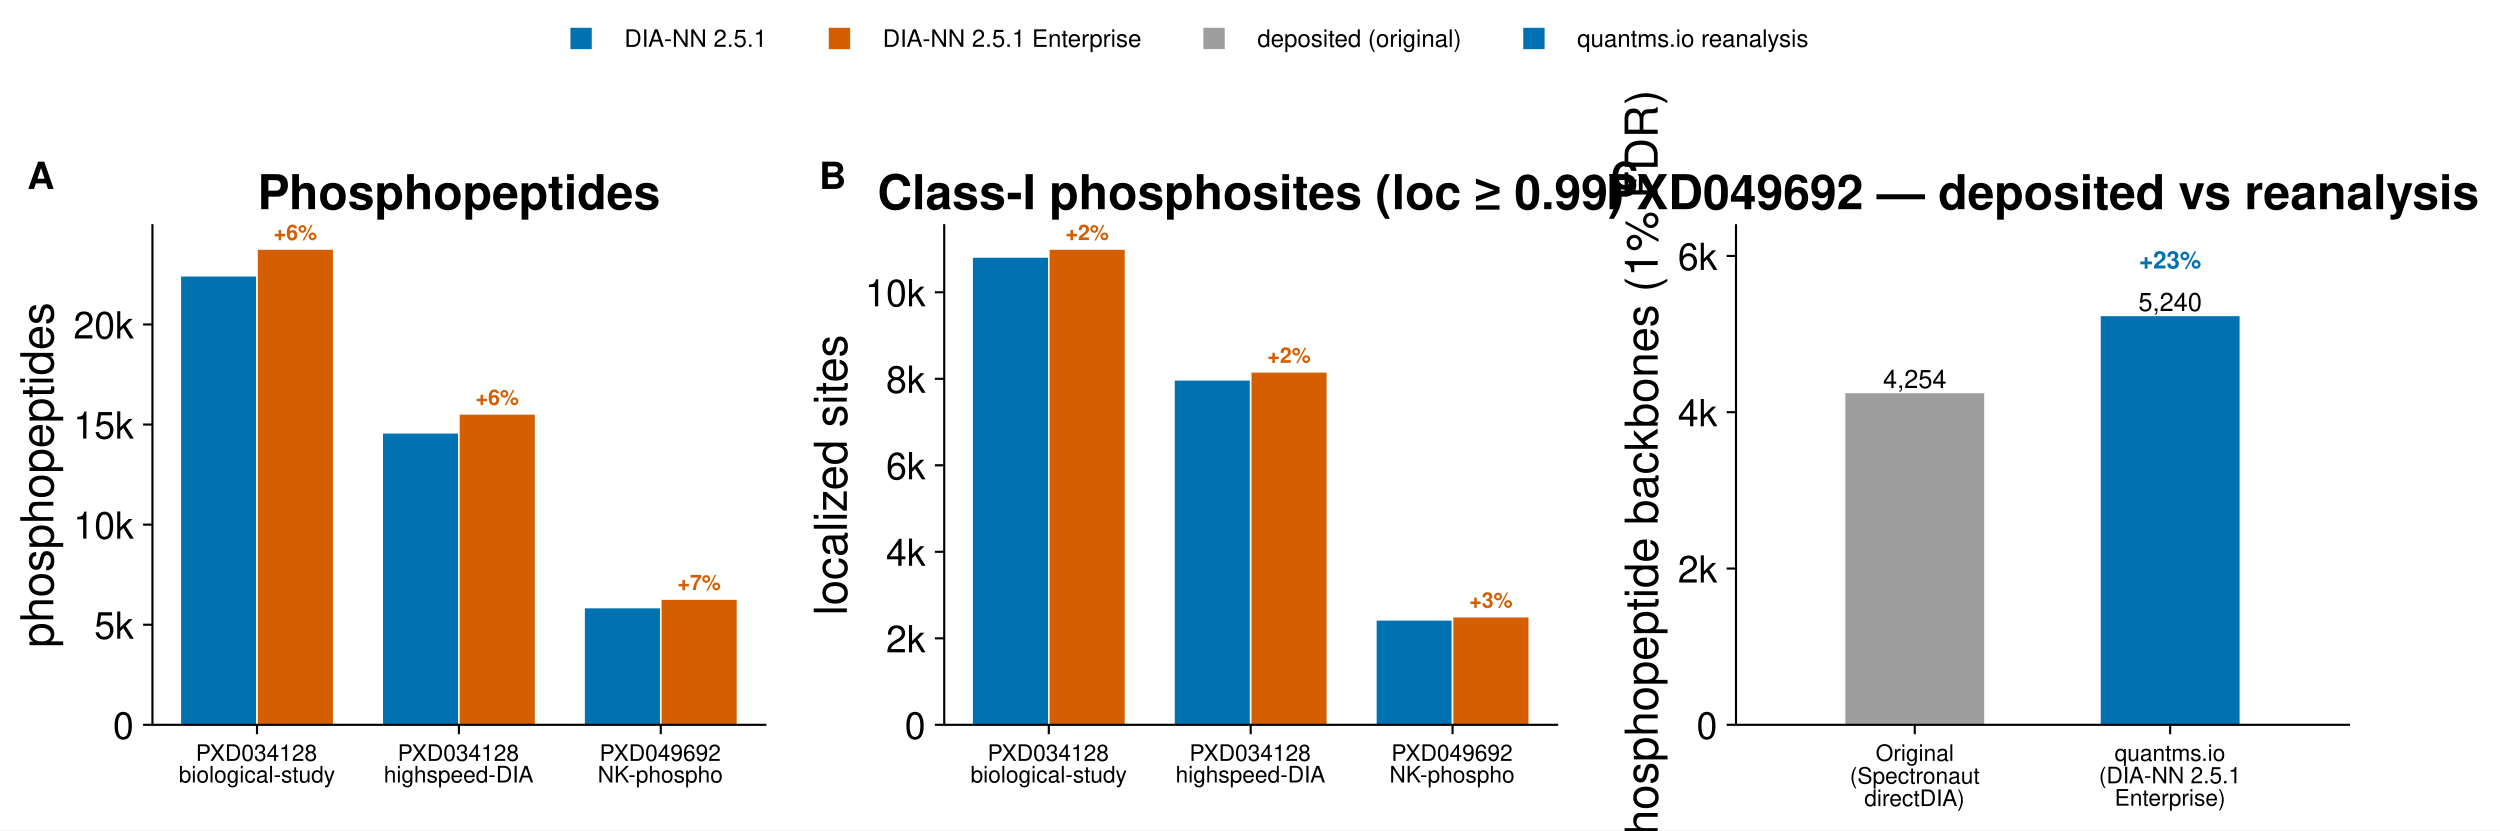
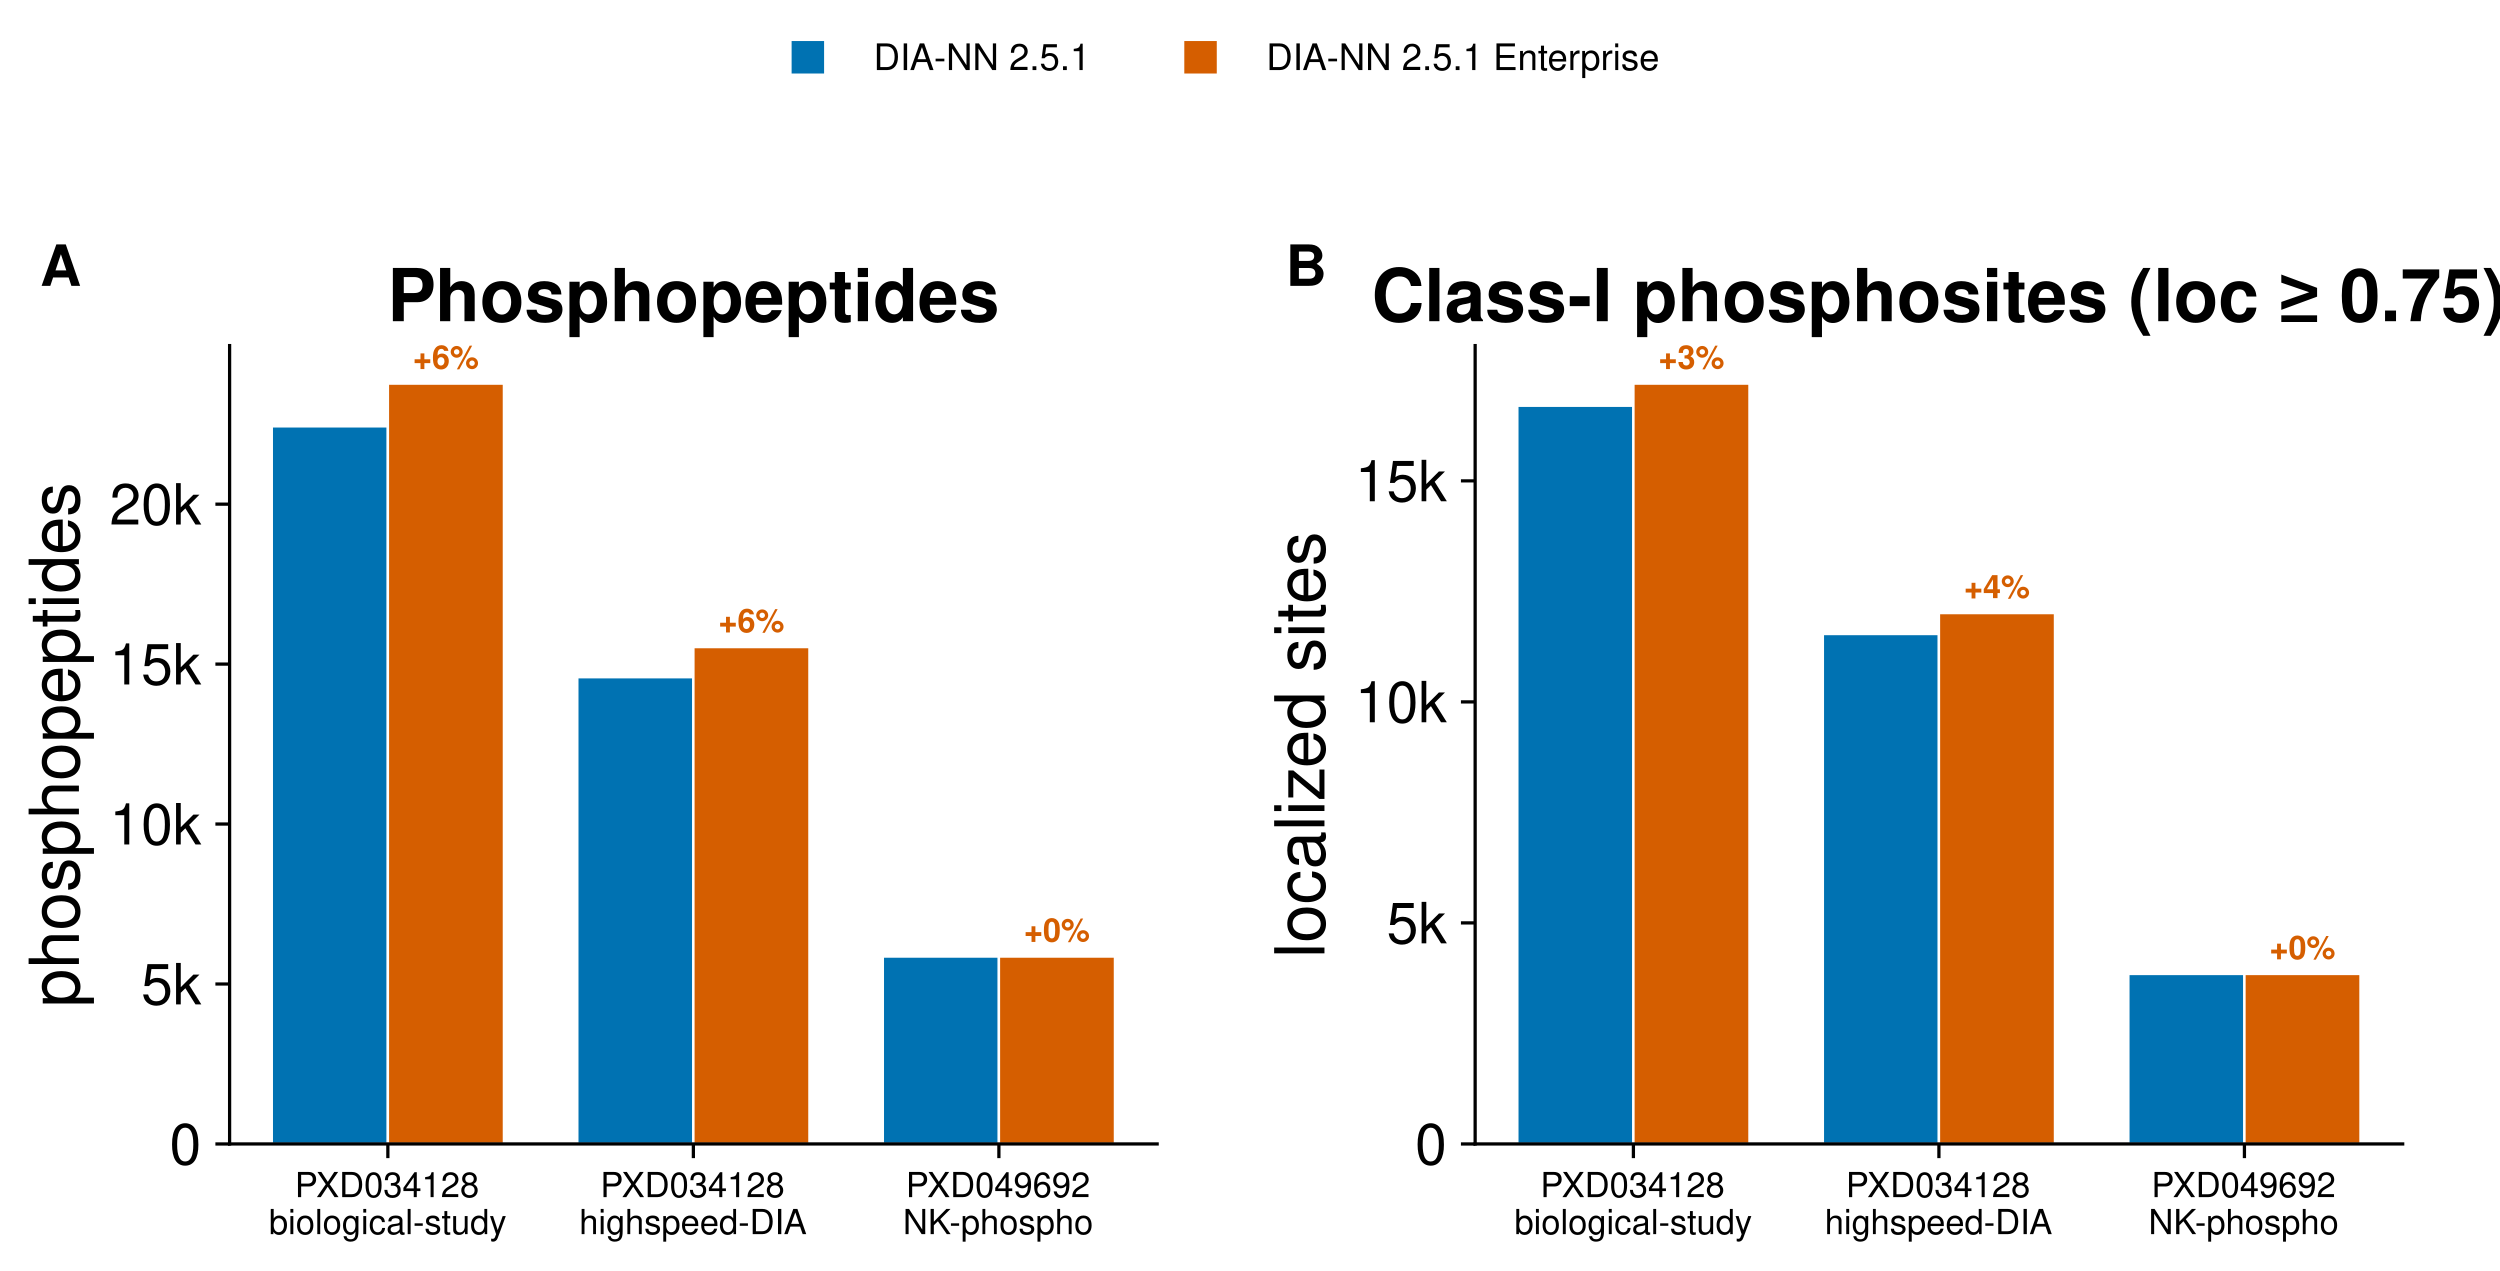
- <svg xmlns="http://www.w3.org/2000/svg" xmlns:xlink="http://www.w3.org/1999/xlink" width="935.868pt" height="310.807pt" viewBox="0 0 935.868 310.807" version="1.1">
+ <svg xmlns="http://www.w3.org/2000/svg" xmlns:xlink="http://www.w3.org/1999/xlink" width="615.726pt" height="313.033pt" viewBox="0 0 615.726 313.033" version="1.1">
  <defs>
    <style type="text/css">*{stroke-linejoin: round; stroke-linecap: butt}</style>
  </defs>
  <g id="figure_1">
    <g id="patch_1">
-       <path d="M 0 310.807  L 935.868 310.807  L 935.868 0  L 0 0  z " style="fill: #ffffff" />
+       <path d="M 0 313.033  L 615.726 313.033  L 615.726 0  L 0 0  z " style="fill: #ffffff" />
    </g>
    <g id="axes_1">
      <g id="patch_2">
-         <path d="M 57.064 271.335  L 286.508 271.335  L 286.508 84.314  L 57.064 84.314  z " style="fill: #ffffff" />
+         <path d="M 56.549 281.743  L 284.994 281.743  L 284.994 85.116  L 56.549 85.116  z " style="fill: #ffffff" />
      </g>
      <g id="patch_3">
-         <path d="M 67.493 271.335  L 96.212 271.335  L 96.212 103.225  L 67.493 103.225  z " clip-path="url(#pfda3d29642)" style="fill: #0072b2; stroke: #ffffff; stroke-width: 0.6; stroke-linejoin: miter" />
+         <path d="M 66.933 281.743  L 95.526 281.743  L 95.526 104.997  L 66.933 104.997  z " clip-path="url(#pfc6a917417)" style="fill: #0072b2; stroke: #ffffff; stroke-width: 0.6; stroke-linejoin: miter" />
      </g>
      <g id="patch_4">
-         <path d="M 143.068 271.335  L 171.786 271.335  L 171.786 161.999  L 143.068 161.999  z " clip-path="url(#pfda3d29642)" style="fill: #0072b2; stroke: #ffffff; stroke-width: 0.6; stroke-linejoin: miter" />
+         <path d="M 142.178 281.743  L 170.771 281.743  L 170.771 166.791  L 142.178 166.791  z " clip-path="url(#pfc6a917417)" style="fill: #0072b2; stroke: #ffffff; stroke-width: 0.6; stroke-linejoin: miter" />
      </g>
      <g id="patch_5">
-         <path d="M 218.642 271.335  L 247.361 271.335  L 247.361 227.421  L 218.642 227.421  z " clip-path="url(#pfda3d29642)" style="fill: #0072b2; stroke: #ffffff; stroke-width: 0.6; stroke-linejoin: miter" />
+         <path d="M 217.423 281.743  L 246.017 281.743  L 246.017 235.573  L 217.423 235.573  z " clip-path="url(#pfc6a917417)" style="fill: #0072b2; stroke: #ffffff; stroke-width: 0.6; stroke-linejoin: miter" />
      </g>
      <g id="patch_6">
-         <path d="M 96.212 271.335  L 124.93 271.335  L 124.93 93.22  L 96.212 93.22  z " clip-path="url(#pfda3d29642)" style="fill: #d55e00; stroke: #ffffff; stroke-width: 0.6; stroke-linejoin: miter" />
+         <path d="M 95.526 281.743  L 124.119 281.743  L 124.119 94.479  L 95.526 94.479  z " clip-path="url(#pfc6a917417)" style="fill: #d55e00; stroke: #ffffff; stroke-width: 0.6; stroke-linejoin: miter" />
      </g>
      <g id="patch_7">
-         <path d="M 171.786 271.335  L 200.504 271.335  L 200.504 154.94  L 171.786 154.94  z " clip-path="url(#pfda3d29642)" style="fill: #d55e00; stroke: #ffffff; stroke-width: 0.6; stroke-linejoin: miter" />
+         <path d="M 170.771 281.743  L 199.364 281.743  L 199.364 159.369  L 170.771 159.369  z " clip-path="url(#pfc6a917417)" style="fill: #d55e00; stroke: #ffffff; stroke-width: 0.6; stroke-linejoin: miter" />
      </g>
      <g id="patch_8">
-         <path d="M 247.361 271.335  L 276.079 271.335  L 276.079 224.259  L 247.361 224.259  z " clip-path="url(#pfda3d29642)" style="fill: #d55e00; stroke: #ffffff; stroke-width: 0.6; stroke-linejoin: miter" />
+         <path d="M 246.017 281.743  L 274.61 281.743  L 274.61 235.573  L 246.017 235.573  z " clip-path="url(#pfc6a917417)" style="fill: #d55e00; stroke: #ffffff; stroke-width: 0.6; stroke-linejoin: miter" />
      </g>
      <g id="matplotlib.axis_1">
        <g id="xtick_1">
          <g id="line2d_1">
            <defs>
-               <path id="m358194444d" d="M 0 0  L 0 3.5  " style="stroke: #000000; stroke-width: 0.8" />
+               <path id="m2ff9c38c4d" d="M 0 0  L 0 3.5  " style="stroke: #000000; stroke-width: 0.8" />
            </defs>
            <g>
-               <use xlink:href="#m358194444d" x="96.212" y="271.335" style="stroke: #000000; stroke-width: 0.8" />
+               <use xlink:href="#m2ff9c38c4d" x="95.526" y="281.743" style="stroke: #000000; stroke-width: 0.8" />
            </g>
          </g>
          <g id="text_1">
-             <text style="font-size: 8.5px; font-family: 'Helvetica', 'Arial', 'DejaVu Sans', sans-serif" transform="translate(73.29221 284.8371)">PXD034128</text>
-             <text style="font-size: 8.5px; font-family: 'Helvetica', 'Arial', 'DejaVu Sans', sans-serif" transform="translate(66.91986 292.9096)">biological-study</text>
+             <text style="font-size: 8.5px; font-family: 'Helvetica', 'Arial', 'DejaVu Sans', sans-serif" transform="translate(72.60641 294.8399)">PXD034128</text>
+             <text style="font-size: 8.5px; font-family: 'Helvetica', 'Arial', 'DejaVu Sans', sans-serif" transform="translate(66.23406 303.9525)">biological-study</text>
          </g>
        </g>
        <g id="xtick_2">
          <g id="line2d_2">
            <g>
-               <use xlink:href="#m358194444d" x="171.786" y="271.335" style="stroke: #000000; stroke-width: 0.8" />
+               <use xlink:href="#m2ff9c38c4d" x="170.771" y="281.743" style="stroke: #000000; stroke-width: 0.8" />
            </g>
          </g>
          <g id="text_2">
-             <text style="font-size: 8.5px; font-family: 'Helvetica', 'Arial', 'DejaVu Sans', sans-serif" transform="translate(148.8667 284.8371)">PXD034128</text>
-             <text style="font-size: 8.5px; font-family: 'Helvetica', 'Arial', 'DejaVu Sans', sans-serif" transform="translate(143.6731 292.9096)">highspeed-DIA</text>
+             <text style="font-size: 8.5px; font-family: 'Helvetica', 'Arial', 'DejaVu Sans', sans-serif" transform="translate(147.8518 294.8399)">PXD034128</text>
+             <text style="font-size: 8.5px; font-family: 'Helvetica', 'Arial', 'DejaVu Sans', sans-serif" transform="translate(142.6582 303.9525)">highspeed-DIA</text>
          </g>
        </g>
        <g id="xtick_3">
          <g id="line2d_3">
            <g>
-               <use xlink:href="#m358194444d" x="247.361" y="271.335" style="stroke: #000000; stroke-width: 0.8" />
+               <use xlink:href="#m2ff9c38c4d" x="246.017" y="281.743" style="stroke: #000000; stroke-width: 0.8" />
            </g>
          </g>
          <g id="text_3">
-             <text style="font-size: 8.5px; font-family: 'Helvetica', 'Arial', 'DejaVu Sans', sans-serif" transform="translate(224.4412 284.8371)">PXD049692</text>
-             <text style="font-size: 8.5px; font-family: 'Helvetica', 'Arial', 'DejaVu Sans', sans-serif" transform="translate(223.736 292.9096)">NK-phospho</text>
+             <text style="font-size: 8.5px; font-family: 'Helvetica', 'Arial', 'DejaVu Sans', sans-serif" transform="translate(223.0972 294.8399)">PXD049692</text>
+             <text style="font-size: 8.5px; font-family: 'Helvetica', 'Arial', 'DejaVu Sans', sans-serif" transform="translate(222.392 303.9525)">NK-phospho</text>
          </g>
        </g>
      </g>
      <g id="matplotlib.axis_2">
        <g id="ytick_1">
          <g id="line2d_4">
            <defs>
-               <path id="m95d703b163" d="M 0 0  L -3.5 0  " style="stroke: #000000; stroke-width: 0.8" />
+               <path id="m523c38264d" d="M 0 0  L -3.5 0  " style="stroke: #000000; stroke-width: 0.8" />
            </defs>
            <g>
-               <use xlink:href="#m95d703b163" x="57.064" y="271.335" style="stroke: #000000; stroke-width: 0.8" />
+               <use xlink:href="#m523c38264d" x="56.549" y="281.743" style="stroke: #000000; stroke-width: 0.8" />
            </g>
          </g>
          <g id="text_4">
-             <text style="font-size: 14px; font-family: 'Helvetica', 'Arial', 'DejaVu Sans', sans-serif; text-anchor: end" x="50.064" y="276.585" transform="rotate(-0 50.06406 276.5855)">0</text>
+             <text style="font-size: 14px; font-family: 'Helvetica', 'Arial', 'DejaVu Sans', sans-serif; text-anchor: end" x="49.549" y="286.764" transform="rotate(-0 49.54875 286.7639)">0</text>
          </g>
        </g>
        <g id="ytick_2">
          <g id="line2d_5">
            <g>
-               <use xlink:href="#m95d703b163" x="57.064" y="233.866" style="stroke: #000000; stroke-width: 0.8" />
+               <use xlink:href="#m523c38264d" x="56.549" y="242.348" style="stroke: #000000; stroke-width: 0.8" />
            </g>
          </g>
          <g id="text_5">
-             <text style="font-size: 14px; font-family: 'Helvetica', 'Arial', 'DejaVu Sans', sans-serif; text-anchor: end" x="50.064" y="239.116" transform="rotate(-0 50.06406 239.1159)">5k</text>
+             <text style="font-size: 14px; font-family: 'Helvetica', 'Arial', 'DejaVu Sans', sans-serif; text-anchor: end" x="49.549" y="247.37" transform="rotate(-0 49.54875 247.3698)">5k</text>
          </g>
        </g>
        <g id="ytick_3">
          <g id="line2d_6">
            <g>
-               <use xlink:href="#m95d703b163" x="57.064" y="196.396" style="stroke: #000000; stroke-width: 0.8" />
+               <use xlink:href="#m523c38264d" x="56.549" y="202.954" style="stroke: #000000; stroke-width: 0.8" />
            </g>
          </g>
          <g id="text_6">
-             <text style="font-size: 14px; font-family: 'Helvetica', 'Arial', 'DejaVu Sans', sans-serif; text-anchor: end" x="50.064" y="201.646" transform="rotate(-0 50.06406 201.6464)">10k</text>
+             <text style="font-size: 14px; font-family: 'Helvetica', 'Arial', 'DejaVu Sans', sans-serif; text-anchor: end" x="49.549" y="207.976" transform="rotate(-0 49.54875 207.9757)">10k</text>
          </g>
        </g>
        <g id="ytick_4">
          <g id="line2d_7">
            <g>
-               <use xlink:href="#m95d703b163" x="57.064" y="158.927" style="stroke: #000000; stroke-width: 0.8" />
+               <use xlink:href="#m523c38264d" x="56.549" y="163.56" style="stroke: #000000; stroke-width: 0.8" />
            </g>
          </g>
          <g id="text_7">
-             <text style="font-size: 14px; font-family: 'Helvetica', 'Arial', 'DejaVu Sans', sans-serif; text-anchor: end" x="50.064" y="164.177" transform="rotate(-0 50.06406 164.1768)">15k</text>
+             <text style="font-size: 14px; font-family: 'Helvetica', 'Arial', 'DejaVu Sans', sans-serif; text-anchor: end" x="49.549" y="168.582" transform="rotate(-0 49.54875 168.5816)">15k</text>
          </g>
        </g>
        <g id="ytick_5">
          <g id="line2d_8">
            <g>
-               <use xlink:href="#m95d703b163" x="57.064" y="121.457" style="stroke: #000000; stroke-width: 0.8" />
+               <use xlink:href="#m523c38264d" x="56.549" y="124.166" style="stroke: #000000; stroke-width: 0.8" />
            </g>
          </g>
          <g id="text_8">
-             <text style="font-size: 14px; font-family: 'Helvetica', 'Arial', 'DejaVu Sans', sans-serif; text-anchor: end" x="50.064" y="126.707" transform="rotate(-0 50.06406 126.7072)">20k</text>
+             <text style="font-size: 14px; font-family: 'Helvetica', 'Arial', 'DejaVu Sans', sans-serif; text-anchor: end" x="49.549" y="129.188" transform="rotate(-0 49.54875 129.1875)">20k</text>
          </g>
        </g>
        <g id="text_9">
-           <text style="font-size: 17px; font-family: 'Helvetica', 'Arial', 'DejaVu Sans', sans-serif; text-anchor: middle" x="19.95" y="177.825" transform="rotate(-90 19.95 177.8249)">phosphopeptides</text>
+           <text style="font-size: 17px; font-family: 'Helvetica', 'Arial', 'DejaVu Sans', sans-serif; text-anchor: middle" x="19.435" y="183.429" transform="rotate(-90 19.43469 183.429)">phosphopeptides</text>
        </g>
      </g>
      <g id="patch_9">
-         <path d="M 57.064 271.335  L 57.064 84.314  " style="fill: none; stroke: #000000; stroke-width: 0.8; stroke-linejoin: miter; stroke-linecap: square" />
+         <path d="M 56.549 281.743  L 56.549 85.116  " style="fill: none; stroke: #000000; stroke-width: 0.8; stroke-linejoin: miter; stroke-linecap: square" />
      </g>
      <g id="patch_10">
-         <path d="M 57.064 271.335  L 286.508 271.335  " style="fill: none; stroke: #000000; stroke-width: 0.8; stroke-linejoin: miter; stroke-linecap: square" />
+         <path d="M 56.549 281.743  L 284.994 281.743  " style="fill: none; stroke: #000000; stroke-width: 0.8; stroke-linejoin: miter; stroke-linecap: square" />
      </g>
      <g id="text_10">
-         <text style="font-weight: 700; font-size: 8px; font-family: 'Helvetica', 'Arial', 'DejaVu Sans', sans-serif; text-anchor: middle; fill: #d55e00" x="110.571" y="89.861" transform="rotate(-0 110.5708 89.86082)">+6%</text>
+         <text style="font-weight: 700; font-size: 8px; font-family: 'Helvetica', 'Arial', 'DejaVu Sans', sans-serif; text-anchor: middle; fill: #d55e00" x="109.822" y="90.811" transform="rotate(-0 109.8225 90.81121)">+6%</text>
      </g>
      <g id="text_11">
-         <text style="font-weight: 700; font-size: 8px; font-family: 'Helvetica', 'Arial', 'DejaVu Sans', sans-serif; text-anchor: middle; fill: #d55e00" x="186.145" y="151.581" transform="rotate(-0 186.1453 151.5807)">+6%</text>
+         <text style="font-weight: 700; font-size: 8px; font-family: 'Helvetica', 'Arial', 'DejaVu Sans', sans-serif; text-anchor: middle; fill: #d55e00" x="185.068" y="155.701" transform="rotate(-0 185.0679 155.7012)">+6%</text>
      </g>
      <g id="text_12">
-         <text style="font-weight: 700; font-size: 8px; font-family: 'Helvetica', 'Arial', 'DejaVu Sans', sans-serif; text-anchor: middle; fill: #d55e00" x="261.72" y="220.899" transform="rotate(-0 261.7198 220.8993)">+7%</text>
+         <text style="font-weight: 700; font-size: 8px; font-family: 'Helvetica', 'Arial', 'DejaVu Sans', sans-serif; text-anchor: middle; fill: #d55e00" x="260.313" y="231.905" transform="rotate(-0 260.3133 231.9051)">+0%</text>
      </g>
      <g id="text_13">
-         <text style="font-weight: 700; font-size: 14px; font-family: 'Helvetica', 'Arial', 'DejaVu Sans', sans-serif; text-anchor: end" x="20.353" y="70.714" transform="rotate(-0 20.35299 70.71426)">A</text>
+         <text style="font-weight: 700; font-size: 14px; font-family: 'Helvetica', 'Arial', 'DejaVu Sans', sans-serif; text-anchor: end" x="19.998" y="70.4" transform="rotate(-0 19.99755 70.39978)">A</text>
      </g>
      <g id="text_14">
-         <text style="font-weight: 700; font-size: 18px; font-family: 'Helvetica', 'Arial', 'DejaVu Sans', sans-serif; text-anchor: middle" x="171.786" y="78.314" transform="rotate(-0 171.7862 78.31443)">Phosphopeptides</text>
+         <text style="font-weight: 700; font-size: 18px; font-family: 'Helvetica', 'Arial', 'DejaVu Sans', sans-serif; text-anchor: middle" x="170.771" y="79.116" transform="rotate(-0 170.7713 79.11552)">Phosphopeptides</text>
      </g>
    </g>
    <g id="axes_2">
      <g id="patch_11">
-         <path d="M 353.467 271.335  L 582.911 271.335  L 582.911 84.314  L 353.467 84.314  z " style="fill: #ffffff" />
+         <path d="M 363.314 281.743  L 591.759 281.743  L 591.759 85.116  L 363.314 85.116  z " style="fill: #ffffff" />
      </g>
      <g id="patch_12">
-         <path d="M 363.896 271.335  L 392.615 271.335  L 392.615 96.183  L 363.896 96.183  z " clip-path="url(#pdb169c6e6b)" style="fill: #0072b2; stroke: #ffffff; stroke-width: 0.6; stroke-linejoin: miter" />
+         <path d="M 373.698 281.743  L 402.291 281.743  L 402.291 99.922  L 373.698 99.922  z " clip-path="url(#p43a47ce09b)" style="fill: #0072b2; stroke: #ffffff; stroke-width: 0.6; stroke-linejoin: miter" />
      </g>
      <g id="patch_13">
-         <path d="M 439.471 271.335  L 468.189 271.335  L 468.189 142.17  L 439.471 142.17  z " clip-path="url(#pdb169c6e6b)" style="fill: #0072b2; stroke: #ffffff; stroke-width: 0.6; stroke-linejoin: miter" />
+         <path d="M 448.943 281.743  L 477.536 281.743  L 477.536 156.145  L 448.943 156.145  z " clip-path="url(#p43a47ce09b)" style="fill: #0072b2; stroke: #ffffff; stroke-width: 0.6; stroke-linejoin: miter" />
      </g>
      <g id="patch_14">
-         <path d="M 515.045 271.335  L 543.764 271.335  L 543.764 232.021  L 515.045 232.021  z " clip-path="url(#pdb169c6e6b)" style="fill: #0072b2; stroke: #ffffff; stroke-width: 0.6; stroke-linejoin: miter" />
+         <path d="M 524.188 281.743  L 552.782 281.743  L 552.782 239.869  L 524.188 239.869  z " clip-path="url(#p43a47ce09b)" style="fill: #0072b2; stroke: #ffffff; stroke-width: 0.6; stroke-linejoin: miter" />
      </g>
      <g id="patch_15">
-         <path d="M 392.615 271.335  L 421.333 271.335  L 421.333 93.22  L 392.615 93.22  z " clip-path="url(#pdb169c6e6b)" style="fill: #d55e00; stroke: #ffffff; stroke-width: 0.6; stroke-linejoin: miter" />
+         <path d="M 402.291 281.743  L 430.884 281.743  L 430.884 94.479  L 402.291 94.479  z " clip-path="url(#p43a47ce09b)" style="fill: #d55e00; stroke: #ffffff; stroke-width: 0.6; stroke-linejoin: miter" />
      </g>
      <g id="patch_16">
-         <path d="M 468.189 271.335  L 496.907 271.335  L 496.907 139.174  L 468.189 139.174  z " clip-path="url(#pdb169c6e6b)" style="fill: #d55e00; stroke: #ffffff; stroke-width: 0.6; stroke-linejoin: miter" />
+         <path d="M 477.536 281.743  L 506.129 281.743  L 506.129 150.984  L 477.536 150.984  z " clip-path="url(#p43a47ce09b)" style="fill: #d55e00; stroke: #ffffff; stroke-width: 0.6; stroke-linejoin: miter" />
      </g>
      <g id="patch_17">
-         <path d="M 543.764 271.335  L 572.482 271.335  L 572.482 230.839  L 543.764 230.839  z " clip-path="url(#pdb169c6e6b)" style="fill: #d55e00; stroke: #ffffff; stroke-width: 0.6; stroke-linejoin: miter" />
+         <path d="M 552.782 281.743  L 581.375 281.743  L 581.375 239.869  L 552.782 239.869  z " clip-path="url(#p43a47ce09b)" style="fill: #d55e00; stroke: #ffffff; stroke-width: 0.6; stroke-linejoin: miter" />
      </g>
      <g id="matplotlib.axis_3">
        <g id="xtick_4">
          <g id="line2d_9">
            <g>
-               <use xlink:href="#m358194444d" x="392.615" y="271.335" style="stroke: #000000; stroke-width: 0.8" />
+               <use xlink:href="#m2ff9c38c4d" x="402.291" y="281.743" style="stroke: #000000; stroke-width: 0.8" />
            </g>
          </g>
          <g id="text_15">
-             <text style="font-size: 8.5px; font-family: 'Helvetica', 'Arial', 'DejaVu Sans', sans-serif" transform="translate(369.6951 284.8371)">PXD034128</text>
-             <text style="font-size: 8.5px; font-family: 'Helvetica', 'Arial', 'DejaVu Sans', sans-serif" transform="translate(363.3228 292.9096)">biological-study</text>
+             <text style="font-size: 8.5px; font-family: 'Helvetica', 'Arial', 'DejaVu Sans', sans-serif" transform="translate(379.3714 294.8399)">PXD034128</text>
+             <text style="font-size: 8.5px; font-family: 'Helvetica', 'Arial', 'DejaVu Sans', sans-serif" transform="translate(372.9991 303.9525)">biological-study</text>
          </g>
        </g>
        <g id="xtick_5">
          <g id="line2d_10">
            <g>
-               <use xlink:href="#m358194444d" x="468.189" y="271.335" style="stroke: #000000; stroke-width: 0.8" />
+               <use xlink:href="#m2ff9c38c4d" x="477.536" y="281.743" style="stroke: #000000; stroke-width: 0.8" />
            </g>
          </g>
          <g id="text_16">
-             <text style="font-size: 8.5px; font-family: 'Helvetica', 'Arial', 'DejaVu Sans', sans-serif" transform="translate(445.2696 284.8371)">PXD034128</text>
-             <text style="font-size: 8.5px; font-family: 'Helvetica', 'Arial', 'DejaVu Sans', sans-serif" transform="translate(440.076 292.9096)">highspeed-DIA</text>
+             <text style="font-size: 8.5px; font-family: 'Helvetica', 'Arial', 'DejaVu Sans', sans-serif" transform="translate(454.6168 294.8399)">PXD034128</text>
+             <text style="font-size: 8.5px; font-family: 'Helvetica', 'Arial', 'DejaVu Sans', sans-serif" transform="translate(449.4232 303.9525)">highspeed-DIA</text>
          </g>
        </g>
        <g id="xtick_6">
          <g id="line2d_11">
            <g>
-               <use xlink:href="#m358194444d" x="543.764" y="271.335" style="stroke: #000000; stroke-width: 0.8" />
+               <use xlink:href="#m2ff9c38c4d" x="552.782" y="281.743" style="stroke: #000000; stroke-width: 0.8" />
            </g>
          </g>
          <g id="text_17">
-             <text style="font-size: 8.5px; font-family: 'Helvetica', 'Arial', 'DejaVu Sans', sans-serif" transform="translate(520.8441 284.8371)">PXD049692</text>
-             <text style="font-size: 8.5px; font-family: 'Helvetica', 'Arial', 'DejaVu Sans', sans-serif" transform="translate(520.1389 292.9096)">NK-phospho</text>
+             <text style="font-size: 8.5px; font-family: 'Helvetica', 'Arial', 'DejaVu Sans', sans-serif" transform="translate(529.8622 294.8399)">PXD049692</text>
+             <text style="font-size: 8.5px; font-family: 'Helvetica', 'Arial', 'DejaVu Sans', sans-serif" transform="translate(529.157 303.9525)">NK-phospho</text>
          </g>
        </g>
      </g>
      <g id="matplotlib.axis_4">
        <g id="ytick_6">
          <g id="line2d_12">
            <g>
-               <use xlink:href="#m95d703b163" x="353.467" y="271.335" style="stroke: #000000; stroke-width: 0.8" />
+               <use xlink:href="#m523c38264d" x="363.314" y="281.743" style="stroke: #000000; stroke-width: 0.8" />
            </g>
          </g>
          <g id="text_18">
-             <text style="font-size: 14px; font-family: 'Helvetica', 'Arial', 'DejaVu Sans', sans-serif; text-anchor: end" x="346.467" y="276.585" transform="rotate(-0 346.467 276.5855)">0</text>
+             <text style="font-size: 14px; font-family: 'Helvetica', 'Arial', 'DejaVu Sans', sans-serif; text-anchor: end" x="356.314" y="286.764" transform="rotate(-0 356.3138 286.7639)">0</text>
          </g>
        </g>
        <g id="ytick_7">
          <g id="line2d_13">
            <g>
-               <use xlink:href="#m95d703b163" x="353.467" y="238.951" style="stroke: #000000; stroke-width: 0.8" />
+               <use xlink:href="#m523c38264d" x="363.314" y="227.305" style="stroke: #000000; stroke-width: 0.8" />
            </g>
          </g>
          <g id="text_19">
-             <text style="font-size: 14px; font-family: 'Helvetica', 'Arial', 'DejaVu Sans', sans-serif; text-anchor: end" x="346.467" y="244.201" transform="rotate(-0 346.467 244.2009)">2k</text>
+             <text style="font-size: 14px; font-family: 'Helvetica', 'Arial', 'DejaVu Sans', sans-serif; text-anchor: end" x="356.314" y="232.327" transform="rotate(-0 356.3138 232.3268)">5k</text>
          </g>
        </g>
        <g id="ytick_8">
          <g id="line2d_14">
            <g>
-               <use xlink:href="#m95d703b163" x="353.467" y="206.566" style="stroke: #000000; stroke-width: 0.8" />
+               <use xlink:href="#m523c38264d" x="363.314" y="172.868" style="stroke: #000000; stroke-width: 0.8" />
            </g>
          </g>
          <g id="text_20">
-             <text style="font-size: 14px; font-family: 'Helvetica', 'Arial', 'DejaVu Sans', sans-serif; text-anchor: end" x="346.467" y="211.816" transform="rotate(-0 346.467 211.8163)">4k</text>
+             <text style="font-size: 14px; font-family: 'Helvetica', 'Arial', 'DejaVu Sans', sans-serif; text-anchor: end" x="356.314" y="177.89" transform="rotate(-0 356.3138 177.8896)">10k</text>
          </g>
        </g>
        <g id="ytick_9">
          <g id="line2d_15">
            <g>
-               <use xlink:href="#m95d703b163" x="353.467" y="174.182" style="stroke: #000000; stroke-width: 0.8" />
+               <use xlink:href="#m523c38264d" x="363.314" y="118.431" style="stroke: #000000; stroke-width: 0.8" />
            </g>
          </g>
          <g id="text_21">
-             <text style="font-size: 14px; font-family: 'Helvetica', 'Arial', 'DejaVu Sans', sans-serif; text-anchor: end" x="346.467" y="179.432" transform="rotate(-0 346.467 179.4317)">6k</text>
-           </g>
-         </g>
-         <g id="ytick_10">
-           <g id="line2d_16">
-             <g>
-               <use xlink:href="#m95d703b163" x="353.467" y="141.797" style="stroke: #000000; stroke-width: 0.8" />
-             </g>
-           </g>
-           <g id="text_22">
-             <text style="font-size: 14px; font-family: 'Helvetica', 'Arial', 'DejaVu Sans', sans-serif; text-anchor: end" x="346.467" y="147.047" transform="rotate(-0 346.467 147.0471)">8k</text>
-           </g>
-         </g>
-         <g id="ytick_11">
-           <g id="line2d_17">
-             <g>
-               <use xlink:href="#m95d703b163" x="353.467" y="109.412" style="stroke: #000000; stroke-width: 0.8" />
-             </g>
-           </g>
-           <g id="text_23">
-             <text style="font-size: 14px; font-family: 'Helvetica', 'Arial', 'DejaVu Sans', sans-serif; text-anchor: end" x="346.467" y="114.662" transform="rotate(-0 346.467 114.6625)">10k</text>
-           </g>
-         </g>
-         <g id="text_24">
-           <text style="font-size: 17px; font-family: 'Helvetica', 'Arial', 'DejaVu Sans', sans-serif; text-anchor: middle" x="317.008" y="177.825" transform="rotate(-90 317.0077 177.8249)">localized sites</text>
+             <text style="font-size: 14px; font-family: 'Helvetica', 'Arial', 'DejaVu Sans', sans-serif; text-anchor: end" x="356.314" y="123.452" transform="rotate(-0 356.3138 123.4525)">15k</text>
+           </g>
+         </g>
+         <g id="text_22">
+           <text style="font-size: 17px; font-family: 'Helvetica', 'Arial', 'DejaVu Sans', sans-serif; text-anchor: middle" x="326.2" y="183.429" transform="rotate(-90 326.1997 183.429)">localized sites</text>
        </g>
      </g>
      <g id="patch_18">
-         <path d="M 353.467 271.335  L 353.467 84.314  " style="fill: none; stroke: #000000; stroke-width: 0.8; stroke-linejoin: miter; stroke-linecap: square" />
+         <path d="M 363.314 281.743  L 363.314 85.116  " style="fill: none; stroke: #000000; stroke-width: 0.8; stroke-linejoin: miter; stroke-linecap: square" />
      </g>
      <g id="patch_19">
-         <path d="M 353.467 271.335  L 582.911 271.335  " style="fill: none; stroke: #000000; stroke-width: 0.8; stroke-linejoin: miter; stroke-linecap: square" />
+         <path d="M 363.314 281.743  L 591.759 281.743  " style="fill: none; stroke: #000000; stroke-width: 0.8; stroke-linejoin: miter; stroke-linecap: square" />
+       </g>
+       <g id="text_23">
+         <text style="font-weight: 700; font-size: 8px; font-family: 'Helvetica', 'Arial', 'DejaVu Sans', sans-serif; text-anchor: middle; fill: #d55e00" x="416.587" y="90.811" transform="rotate(-0 416.5875 90.81121)">+3%</text>
+       </g>
+       <g id="text_24">
+         <text style="font-weight: 700; font-size: 8px; font-family: 'Helvetica', 'Arial', 'DejaVu Sans', sans-serif; text-anchor: middle; fill: #d55e00" x="491.833" y="147.317" transform="rotate(-0 491.8329 147.317)">+4%</text>
      </g>
      <g id="text_25">
-         <text style="font-weight: 700; font-size: 8px; font-family: 'Helvetica', 'Arial', 'DejaVu Sans', sans-serif; text-anchor: middle; fill: #d55e00" x="406.974" y="89.861" transform="rotate(-0 406.9737 89.86082)">+2%</text>
+         <text style="font-weight: 700; font-size: 8px; font-family: 'Helvetica', 'Arial', 'DejaVu Sans', sans-serif; text-anchor: middle; fill: #d55e00" x="567.078" y="236.202" transform="rotate(-0 567.0783 236.2019)">+0%</text>
      </g>
      <g id="text_26">
-         <text style="font-weight: 700; font-size: 8px; font-family: 'Helvetica', 'Arial', 'DejaVu Sans', sans-serif; text-anchor: middle; fill: #d55e00" x="482.548" y="135.815" transform="rotate(-0 482.5482 135.8146)">+2%</text>
+         <text style="font-weight: 700; font-size: 14px; font-family: 'Helvetica', 'Arial', 'DejaVu Sans', sans-serif; text-anchor: end" x="326.763" y="70.4" transform="rotate(-0 326.7625 70.39978)">B</text>
      </g>
      <g id="text_27">
-         <text style="font-weight: 700; font-size: 8px; font-family: 'Helvetica', 'Arial', 'DejaVu Sans', sans-serif; text-anchor: middle; fill: #d55e00" x="558.123" y="227.479" transform="rotate(-0 558.1227 227.4792)">+3%</text>
-       </g>
-       <g id="text_28">
-         <text style="font-weight: 700; font-size: 14px; font-family: 'Helvetica', 'Arial', 'DejaVu Sans', sans-serif; text-anchor: end" x="316.756" y="70.714" transform="rotate(-0 316.7559 70.71426)">B</text>
-       </g>
-       <g id="text_29">
-         <text style="font-weight: 700; font-size: 18px; font-family: 'Helvetica', 'Arial', 'DejaVu Sans', sans-serif; text-anchor: middle" x="468.189" y="78.314" transform="rotate(-0 468.1891 78.31443)">Class-I phosphosites (loc ≥ 0.99)</text>
-       </g>
-     </g>
-     <g id="axes_3">
-       <g id="patch_20">
-         <path d="M 649.87 271.335  L 879.314 271.335  L 879.314 84.314  L 649.87 84.314  z " style="fill: #ffffff" />
-       </g>
-       <g id="patch_21">
-         <path d="M 690.501 271.335  L 743.082 271.335  L 743.082 146.885  L 690.501 146.885  z " clip-path="url(#p0db77edc1b)" style="fill: #9e9e9e; stroke: #ffffff; stroke-width: 0.6; stroke-linejoin: miter" />
-       </g>
-       <g id="patch_22">
-         <path d="M 786.102 271.335  L 838.683 271.335  L 838.683 118.04  L 786.102 118.04  z " clip-path="url(#p0db77edc1b)" style="fill: #0072b2; stroke: #ffffff; stroke-width: 0.6; stroke-linejoin: miter" />
-       </g>
-       <g id="matplotlib.axis_5">
-         <g id="xtick_7">
-           <g id="line2d_18">
-             <g>
-               <use xlink:href="#m358194444d" x="716.791" y="271.335" style="stroke: #000000; stroke-width: 0.8" />
-             </g>
-           </g>
-           <g id="text_30">
-             <text style="font-size: 8.5px; font-family: 'Helvetica', 'Arial', 'DejaVu Sans', sans-serif" transform="translate(702.1472 284.8371)">Original</text>
-             <text style="font-size: 8.5px; font-family: 'Helvetica', 'Arial', 'DejaVu Sans', sans-serif" transform="translate(692.4592 293.3459)">(Spectronaut</text>
-             <text style="font-size: 8.5px; font-family: 'Helvetica', 'Arial', 'DejaVu Sans', sans-serif" transform="translate(697.8992 301.7457)">directDIA)</text>
-           </g>
-         </g>
-         <g id="xtick_8">
-           <g id="line2d_19">
-             <g>
-               <use xlink:href="#m358194444d" x="812.393" y="271.335" style="stroke: #000000; stroke-width: 0.8" />
-             </g>
-           </g>
-           <g id="text_31">
-             <text style="font-size: 8.5px; font-family: 'Helvetica', 'Arial', 'DejaVu Sans', sans-serif" transform="translate(791.605 284.8371)">quantms.io</text>
-             <text style="font-size: 8.5px; font-family: 'Helvetica', 'Arial', 'DejaVu Sans', sans-serif" transform="translate(785.7068 293.2369)">(DIA-NN 2.5.1</text>
-             <text style="font-size: 8.5px; font-family: 'Helvetica', 'Arial', 'DejaVu Sans', sans-serif" transform="translate(791.609 301.5997)">Enterprise)</text>
-           </g>
-         </g>
-       </g>
-       <g id="matplotlib.axis_6">
-         <g id="ytick_12">
-           <g id="line2d_20">
-             <g>
-               <use xlink:href="#m95d703b163" x="649.87" y="271.335" style="stroke: #000000; stroke-width: 0.8" />
-             </g>
-           </g>
-           <g id="text_32">
-             <text style="font-size: 14px; font-family: 'Helvetica', 'Arial', 'DejaVu Sans', sans-serif; text-anchor: end" x="642.87" y="276.585" transform="rotate(-0 642.8698 276.5855)">0</text>
-           </g>
-         </g>
-         <g id="ytick_13">
-           <g id="line2d_21">
-             <g>
-               <use xlink:href="#m95d703b163" x="649.87" y="212.826" style="stroke: #000000; stroke-width: 0.8" />
-             </g>
-           </g>
-           <g id="text_33">
-             <text style="font-size: 14px; font-family: 'Helvetica', 'Arial', 'DejaVu Sans', sans-serif; text-anchor: end" x="642.87" y="218.076" transform="rotate(-0 642.8698 218.0756)">2k</text>
-           </g>
-         </g>
-         <g id="ytick_14">
-           <g id="line2d_22">
-             <g>
-               <use xlink:href="#m95d703b163" x="649.87" y="154.316" style="stroke: #000000; stroke-width: 0.8" />
-             </g>
-           </g>
-           <g id="text_34">
-             <text style="font-size: 14px; font-family: 'Helvetica', 'Arial', 'DejaVu Sans', sans-serif; text-anchor: end" x="642.87" y="159.566" transform="rotate(-0 642.8698 159.5657)">4k</text>
-           </g>
-         </g>
-         <g id="ytick_15">
-           <g id="line2d_23">
-             <g>
-               <use xlink:href="#m95d703b163" x="649.87" y="95.806" style="stroke: #000000; stroke-width: 0.8" />
-             </g>
-           </g>
-           <g id="text_35">
-             <text style="font-size: 14px; font-family: 'Helvetica', 'Arial', 'DejaVu Sans', sans-serif; text-anchor: end" x="642.87" y="101.056" transform="rotate(-0 642.8698 101.0558)">6k</text>
-           </g>
-         </g>
-         <g id="text_36">
-           <text style="font-size: 17px; font-family: 'Helvetica', 'Arial', 'DejaVu Sans', sans-serif; text-anchor: middle" x="620.541" y="177.825" transform="rotate(-90 620.5411 177.8249)">phosphopeptide backbones (1% FDR)</text>
-         </g>
-       </g>
-       <g id="patch_23">
-         <path d="M 649.87 271.335  L 649.87 84.314  " style="fill: none; stroke: #000000; stroke-width: 0.8; stroke-linejoin: miter; stroke-linecap: square" />
-       </g>
-       <g id="patch_24">
-         <path d="M 649.87 271.335  L 879.314 271.335  " style="fill: none; stroke: #000000; stroke-width: 0.8; stroke-linejoin: miter; stroke-linecap: square" />
-       </g>
-       <g id="text_37">
-         <text style="font-size: 9.5px; font-family: 'Helvetica', 'Arial', 'DejaVu Sans', sans-serif; text-anchor: middle" x="716.791" y="145.271" transform="rotate(-0 716.7911 145.2707)">4,254</text>
-       </g>
-       <g id="text_38">
-         <text style="font-size: 9.5px; font-family: 'Helvetica', 'Arial', 'DejaVu Sans', sans-serif; text-anchor: middle" x="812.393" y="116.425" transform="rotate(-0 812.3928 116.4253)">5,240</text>
-       </g>
-       <g id="text_39">
-         <text style="font-weight: 700; font-size: 9px; font-family: 'Helvetica', 'Arial', 'DejaVu Sans', sans-serif; text-anchor: middle; fill: #0072b2" x="812.393" y="100.51" transform="rotate(-0 812.3928 100.5102)">+23%</text>
-       </g>
-       <g id="text_40">
-         <text style="font-weight: 700; font-size: 14px; font-family: 'Helvetica', 'Arial', 'DejaVu Sans', sans-serif; text-anchor: end" x="613.159" y="70.714" transform="rotate(-0 613.1588 70.71426)">C</text>
-       </g>
-       <g id="text_41">
-         <text style="font-weight: 700; font-size: 18px; font-family: 'Helvetica', 'Arial', 'DejaVu Sans', sans-serif; text-anchor: middle" x="764.592" y="78.314" transform="rotate(-0 764.592 78.31443)">PXD049692 — deposited vs reanalysis</text>
+         <text style="font-weight: 700; font-size: 18px; font-family: 'Helvetica', 'Arial', 'DejaVu Sans', sans-serif; text-anchor: middle" x="477.536" y="79.116" transform="rotate(-0 477.5362 79.11552)">Class-I phosphosites (loc ≥ 0.75)</text>
      </g>
    </g>
    <g id="legend_1">
-       <g id="line2d_24">
+       <g id="line2d_16">
        <defs>
-           <path id="m4ea737c6b4" d="M -4.5 4.5  L 4.5 4.5  L 4.5 -4.5  L -4.5 -4.5  z " style="stroke: #ffffff; stroke-linejoin: miter" />
+           <path id="m303fe183be" d="M -4.5 4.5  L 4.5 4.5  L 4.5 -4.5  L -4.5 -4.5  z " style="stroke: #ffffff; stroke-linejoin: miter" />
        </defs>
        <g>
-           <use xlink:href="#m4ea737c6b4" x="217.534" y="14.4" style="fill: #0072b2; stroke: #ffffff; stroke-linejoin: miter" />
-         </g>
-       </g>
-       <g id="text_42">
-         <text style="font-size: 9px; font-family: 'Helvetica', 'Arial', 'DejaVu Sans', sans-serif; text-anchor: start" x="233.734" y="17.55" transform="rotate(-0 233.7335 17.55)">DIA-NN 2.5.1</text>
-       </g>
-       <g id="line2d_25">
+           <use xlink:href="#m303fe183be" x="198.966" y="14.106" style="fill: #0072b2; stroke: #ffffff; stroke-linejoin: miter" />
+         </g>
+       </g>
+       <g id="text_28">
+         <text style="font-size: 9px; font-family: 'Helvetica', 'Arial', 'DejaVu Sans', sans-serif; text-anchor: start" x="215.166" y="17.256" transform="rotate(-0 215.1657 17.25609)">DIA-NN 2.5.1</text>
+       </g>
+       <g id="line2d_17">
        <defs>
-           <path id="ma0ea76580d" d="M -4.5 4.5  L 4.5 4.5  L 4.5 -4.5  L -4.5 -4.5  z " style="stroke: #ffffff; stroke-linejoin: miter" />
+           <path id="m00d6286986" d="M -4.5 4.5  L 4.5 4.5  L 4.5 -4.5  L -4.5 -4.5  z " style="stroke: #ffffff; stroke-linejoin: miter" />
        </defs>
        <g>
-           <use xlink:href="#ma0ea76580d" x="314.248" y="14.4" style="fill: #d55e00; stroke: #ffffff; stroke-linejoin: miter" />
-         </g>
-       </g>
-       <g id="text_43">
-         <text style="font-size: 9px; font-family: 'Helvetica', 'Arial', 'DejaVu Sans', sans-serif; text-anchor: start" x="330.448" y="17.55" transform="rotate(-0 330.4484 17.55)">DIA-NN 2.5.1 Enterprise</text>
-       </g>
-       <g id="line2d_26">
-         <defs>
-           <path id="mbf1cdf0f12" d="M -4.5 4.5  L 4.5 4.5  L 4.5 -4.5  L -4.5 -4.5  z " style="stroke: #ffffff; stroke-linejoin: miter" />
-         </defs>
-         <g>
-           <use xlink:href="#mbf1cdf0f12" x="454.48" y="14.4" style="fill: #9e9e9e; stroke: #ffffff; stroke-linejoin: miter" />
-         </g>
-       </g>
-       <g id="text_44">
-         <text style="font-size: 9px; font-family: 'Helvetica', 'Arial', 'DejaVu Sans', sans-serif; text-anchor: start" x="470.68" y="17.55" transform="rotate(-0 470.6796 17.55)">deposited (original)</text>
-       </g>
-       <g id="line2d_27">
-         <g>
-           <use xlink:href="#m4ea737c6b4" x="574.218" y="14.4" style="fill: #0072b2; stroke: #ffffff; stroke-linejoin: miter" />
-         </g>
-       </g>
-       <g id="text_45">
-         <text style="font-size: 9px; font-family: 'Helvetica', 'Arial', 'DejaVu Sans', sans-serif; text-anchor: start" x="590.418" y="17.55" transform="rotate(-0 590.4176 17.55)">quantms.io reanalysis</text>
+           <use xlink:href="#m00d6286986" x="295.681" y="14.106" style="fill: #d55e00; stroke: #ffffff; stroke-linejoin: miter" />
+         </g>
+       </g>
+       <g id="text_29">
+         <text style="font-size: 9px; font-family: 'Helvetica', 'Arial', 'DejaVu Sans', sans-serif; text-anchor: start" x="311.881" y="17.256" transform="rotate(-0 311.8805 17.25609)">DIA-NN 2.5.1 Enterprise</text>
      </g>
    </g>
  </g>
  <defs>
-     <clipPath id="pfda3d29642">
-       <rect x="57.064" y="84.314" width="229.444" height="187.021" />
+     <clipPath id="pfc6a917417">
+       <rect x="56.549" y="85.116" width="228.445" height="196.627" />
    </clipPath>
-     <clipPath id="pdb169c6e6b">
-       <rect x="353.467" y="84.314" width="229.444" height="187.021" />
-     </clipPath>
-     <clipPath id="p0db77edc1b">
-       <rect x="649.87" y="84.314" width="229.444" height="187.021" />
+     <clipPath id="p43a47ce09b">
+       <rect x="363.314" y="85.116" width="228.445" height="196.627" />
    </clipPath>
  </defs>
</svg>
